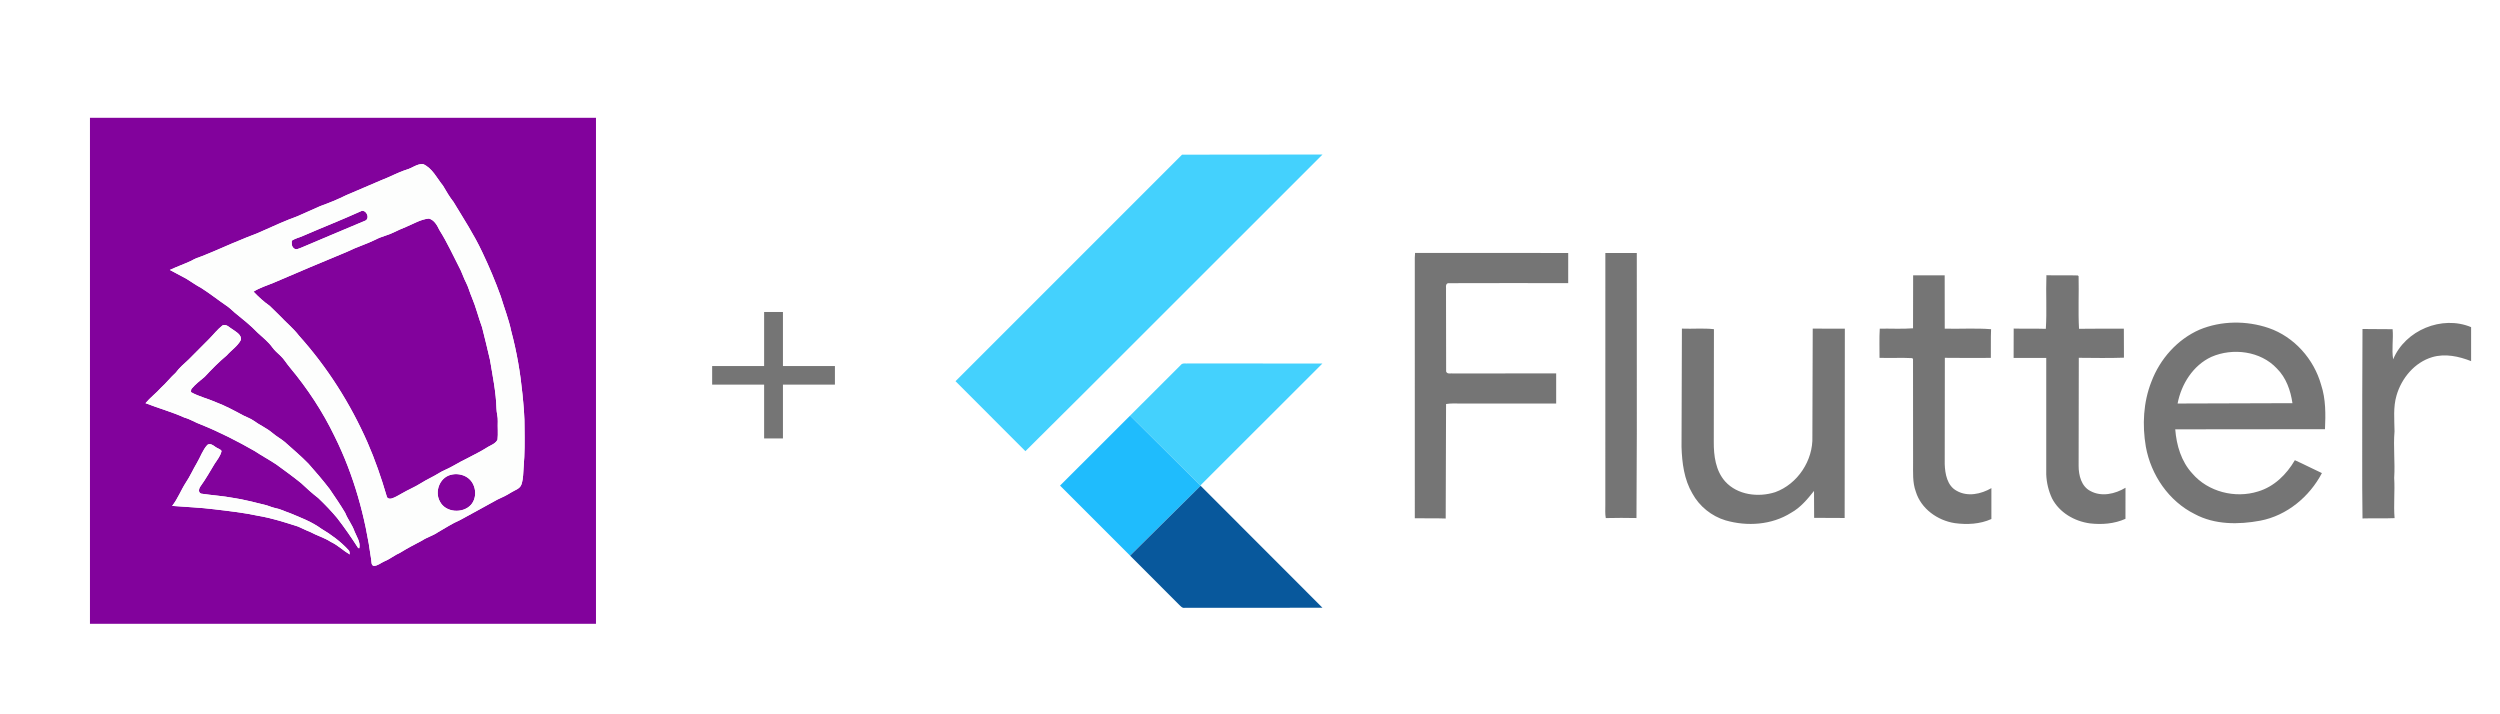
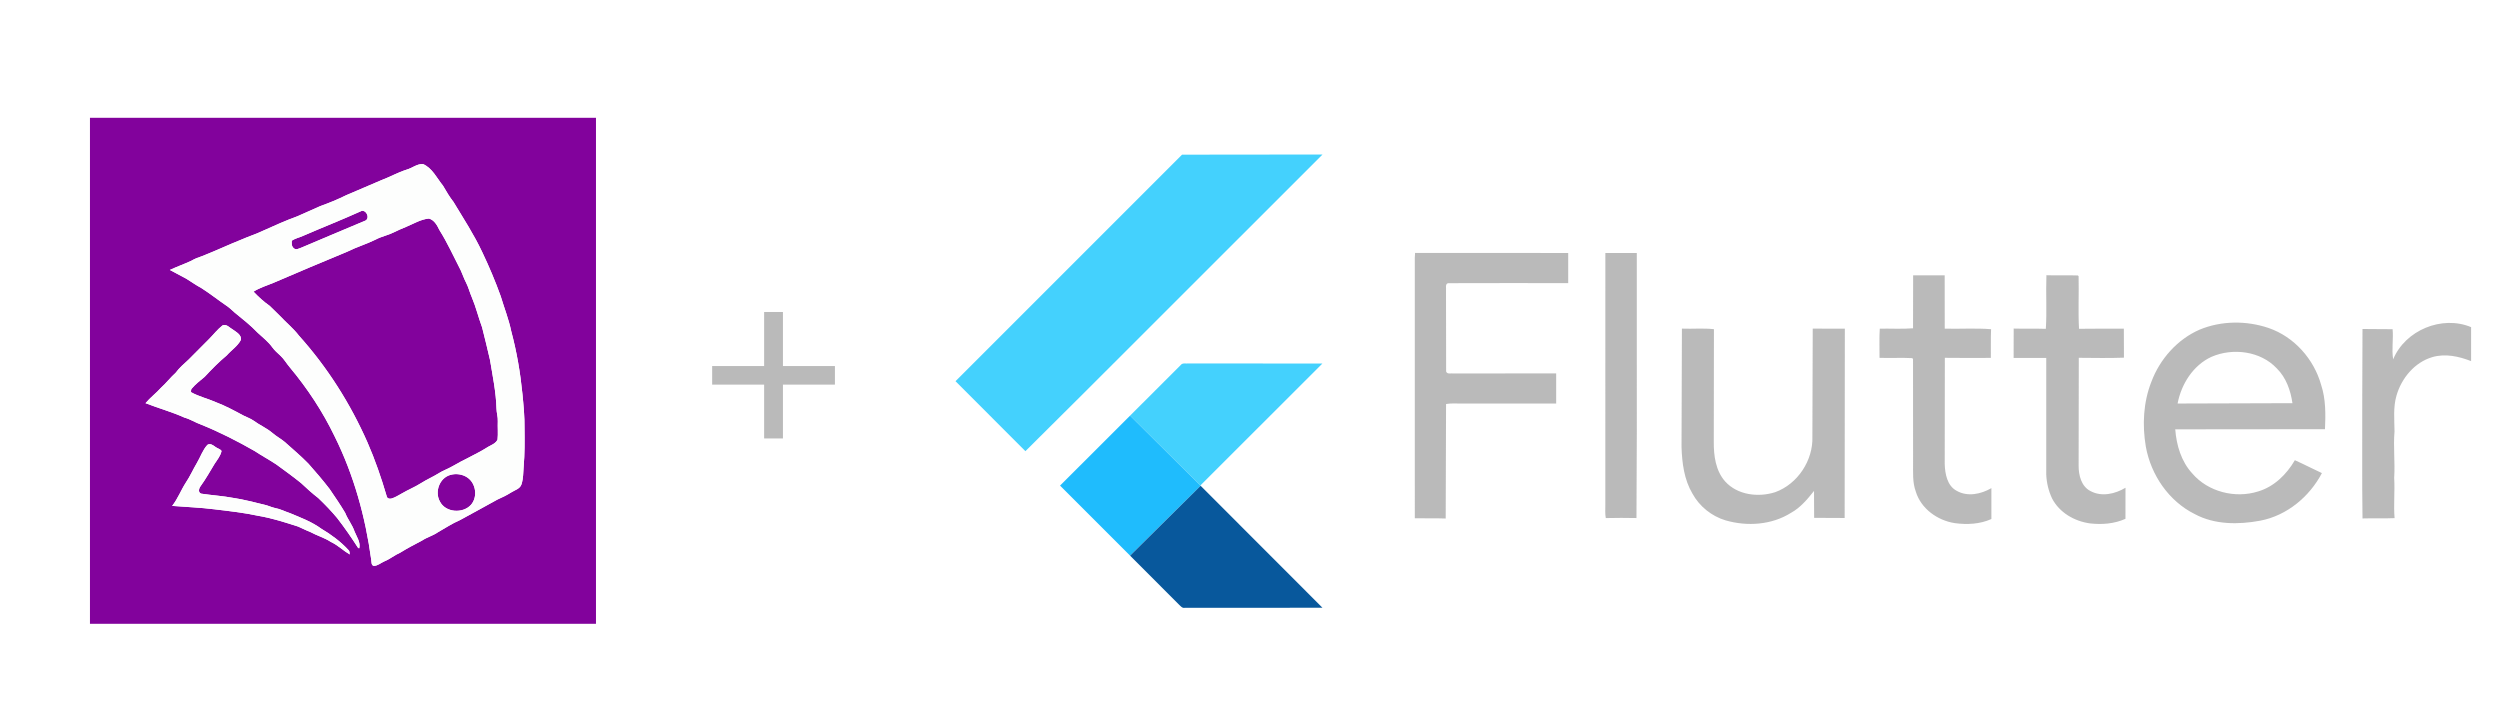
<svg xmlns="http://www.w3.org/2000/svg" viewBox="0 0 953 272" version="1.1" id="svg34">
  <defs id="defs38" />
  <path d="m 450.596,58.958 53.555,-0.059 -89.85,89.804 -23.417,23.286 -26.643,-26.676 z m -0.498,80.185 c 0.695,-0.918 1.974,-0.466 2.944,-0.584 l 51.063,0.013 -46.538,46.492 -26.781,-26.617 z" fill="#44d1fd" id="path26" style="stroke-width:0.656" />
-   <path opacity="0.54" d="m 539.423,96.414 58.381,0.02 -0.006,11.495 c -15.272,0 -30.551,-0.046 -45.83,0.02 -1.167,0.387 -0.616,1.849 -0.748,2.748 l 0.046,30.918 c 0.387,1.161 1.856,0.603 2.761,0.748 l 39.187,-0.02 v 11.482 c -12.184,-0.006 -24.361,-0.006 -36.545,0 -1.81,-0.006 -3.639,-0.118 -5.43,0.19 l -0.138,43.646 c -3.928,-0.157 -7.849,-0.013 -11.777,-0.098 l -0.006,-99.293 z m 72.539,0.02 h 11.987 l 0.006,68.696 -0.131,32.348 c -3.902,-0.072 -7.803,-0.092 -11.698,0.013 -0.302,-1.6 -0.177,-3.226 -0.177,-4.839 z m 117.326,8.518 12.026,0.006 0.02,20.328 c 5.882,0.144 11.797,-0.262 17.666,0.203 -0.164,3.646 -0.026,7.292 -0.092,10.938 -5.849,0.013 -11.692,0.059 -17.535,-0.026 l -0.046,40.486 c 0.125,3.751 0.925,8.282 4.571,10.217 4.164,2.367 9.279,1.252 13.22,-1.03 V 197.851 c -4.341,1.967 -9.292,2.203 -13.954,1.567 -6.571,-1.003 -12.866,-5.482 -14.853,-11.994 -1.318,-3.567 -1.016,-7.416 -1.043,-11.141 l -0.026,-39.43 -0.295,-0.334 c -4.151,-0.223 -8.315,0.033 -12.472,-0.111 0.026,-3.712 -0.144,-7.423 0.092,-11.128 4.223,-0.072 8.466,0.19 12.682,-0.131 z m 50.807,-0.039 c 4,0.138 8,-0.046 11.994,0.092 l 0.275,0.302 c 0.151,6.675 -0.203,13.371 0.157,20.033 5.698,-0.105 11.397,-0.02 17.089,-0.052 l 0.039,11.056 c -5.731,0.216 -11.482,0.085 -17.213,0.052 l -0.066,41.187 c -0.006,3.587 1.03,7.83 4.498,9.594 4.256,2.321 9.416,1.128 13.371,-1.246 l -0.013,11.843 c -4.216,1.902 -8.971,2.269 -13.521,1.744 -5.908,-0.787 -11.692,-4.125 -14.466,-9.535 -1.338,-2.833 -2.085,-5.967 -2.21,-9.095 V 136.441 c -4.151,-0.006 -8.295,0.013 -12.439,0 l 0.026,-11.194 c 4.085,0.111 8.171,-0.033 12.256,0.105 0.433,-6.794 -0.033,-13.633 0.223,-20.44 z m 58.374,20.754 c 8.302,-3.443 17.882,-3.508 26.361,-0.623 9.712,3.351 17.226,11.823 19.981,21.653 1.803,5.449 1.731,11.239 1.475,16.905 l -57.083,0.059 c 0.472,6.079 2.289,12.276 6.512,16.84 6,6.997 16.328,9.594 25.049,6.846 6.118,-1.803 10.892,-6.512 14.033,-11.921 3.475,1.554 6.853,3.325 10.315,4.918 -4.734,9.023 -13.344,16.19 -23.463,18.131 -8.308,1.554 -17.397,1.593 -25.017,-2.511 -9.889,-4.912 -16.695,-14.912 -18.636,-25.666 -1.41,-8.262 -0.971,-17.003 2.138,-24.846 3.259,-8.61 9.849,-16.066 18.335,-19.784 m 4.518,10.367 c -6.984,3.226 -11.482,10.394 -12.885,17.79 l 43.778,-0.138 c -0.695,-4.833 -2.413,-9.744 -5.954,-13.239 -6.203,-6.649 -16.807,-7.948 -24.938,-4.413 z m 69.286,0.951 c 4.571,-11.102 18.61,-16.931 29.712,-12.282 v 12.958 c -4.662,-1.836 -9.889,-2.971 -14.813,-1.521 -6.728,2 -11.705,8 -13.613,14.603 -1.311,4.459 -0.82,9.115 -0.767,13.685 -0.511,5.915 0.256,11.836 -0.131,17.751 0.315,5.108 -0.275,10.217 0.157,15.331 -4.079,0.197 -8.157,-0.013 -12.23,0.125 -0.236,-15.417 -0.033,-30.84 -0.098,-46.263 l 0.092,-25.961 c 3.823,0.105 7.653,-0.013 11.482,0.079 0.348,3.83 -0.426,7.679 0.21,11.495 z m -271.131,-11.718 c 4.066,0.17 8.164,-0.243 12.21,0.216 l -0.059,42.978 c -0.039,5.253 0.708,10.99 4.341,15.069 4.689,5.194 12.63,6.144 19.043,4.092 8.571,-3.069 14.551,-12.144 14.203,-21.22 l 0.131,-41.135 12.243,0.026 -0.072,72.165 c -3.882,-0.066 -7.757,0 -11.633,-0.046 l -0.046,-10.269 c -2.512,3.154 -5.148,6.348 -8.748,8.335 -7.371,4.649 -16.721,5.266 -24.977,2.885 -5.325,-1.607 -9.961,-5.338 -12.63,-10.217 -3.167,-5.364 -3.967,-11.705 -4.151,-17.817 z" id="path28" style="stroke-width:0.656" />
+   <path opacity="0.54" d="m 539.423,96.414 58.381,0.02 -0.006,11.495 c -15.272,0 -30.551,-0.046 -45.83,0.02 -1.167,0.387 -0.616,1.849 -0.748,2.748 l 0.046,30.918 c 0.387,1.161 1.856,0.603 2.761,0.748 l 39.187,-0.02 v 11.482 c -12.184,-0.006 -24.361,-0.006 -36.545,0 -1.81,-0.006 -3.639,-0.118 -5.43,0.19 l -0.138,43.646 c -3.928,-0.157 -7.849,-0.013 -11.777,-0.098 l -0.006,-99.293 z m 72.539,0.02 h 11.987 l 0.006,68.696 -0.131,32.348 c -3.902,-0.072 -7.803,-0.092 -11.698,0.013 -0.302,-1.6 -0.177,-3.226 -0.177,-4.839 z m 117.326,8.518 12.026,0.006 0.02,20.328 c 5.882,0.144 11.797,-0.262 17.666,0.203 -0.164,3.646 -0.026,7.292 -0.092,10.938 -5.849,0.013 -11.692,0.059 -17.535,-0.026 l -0.046,40.486 c 0.125,3.751 0.925,8.282 4.571,10.217 4.164,2.367 9.279,1.252 13.22,-1.03 V 197.851 c -4.341,1.967 -9.292,2.203 -13.954,1.567 -6.571,-1.003 -12.866,-5.482 -14.853,-11.994 -1.318,-3.567 -1.016,-7.416 -1.043,-11.141 l -0.026,-39.43 -0.295,-0.334 c -4.151,-0.223 -8.315,0.033 -12.472,-0.111 0.026,-3.712 -0.144,-7.423 0.092,-11.128 4.223,-0.072 8.466,0.19 12.682,-0.131 z m 50.807,-0.039 c 4,0.138 8,-0.046 11.994,0.092 l 0.275,0.302 c 0.151,6.675 -0.203,13.371 0.157,20.033 5.698,-0.105 11.397,-0.02 17.089,-0.052 l 0.039,11.056 c -5.731,0.216 -11.482,0.085 -17.213,0.052 l -0.066,41.187 c -0.006,3.587 1.03,7.83 4.498,9.594 4.256,2.321 9.416,1.128 13.371,-1.246 l -0.013,11.843 c -4.216,1.902 -8.971,2.269 -13.521,1.744 -5.908,-0.787 -11.692,-4.125 -14.466,-9.535 -1.338,-2.833 -2.085,-5.967 -2.21,-9.095 V 136.441 c -4.151,-0.006 -8.295,0.013 -12.439,0 l 0.026,-11.194 c 4.085,0.111 8.171,-0.033 12.256,0.105 0.433,-6.794 -0.033,-13.633 0.223,-20.44 z m 58.374,20.754 c 8.302,-3.443 17.882,-3.508 26.361,-0.623 9.712,3.351 17.226,11.823 19.981,21.653 1.803,5.449 1.731,11.239 1.475,16.905 l -57.083,0.059 c 0.472,6.079 2.289,12.276 6.512,16.84 6,6.997 16.328,9.594 25.049,6.846 6.118,-1.803 10.892,-6.512 14.033,-11.921 3.475,1.554 6.853,3.325 10.315,4.918 -4.734,9.023 -13.344,16.19 -23.463,18.131 -8.308,1.554 -17.397,1.593 -25.017,-2.511 -9.889,-4.912 -16.695,-14.912 -18.636,-25.666 -1.41,-8.262 -0.971,-17.003 2.138,-24.846 3.259,-8.61 9.849,-16.066 18.335,-19.784 m 4.518,10.367 c -6.984,3.226 -11.482,10.394 -12.885,17.79 l 43.778,-0.138 c -0.695,-4.833 -2.413,-9.744 -5.954,-13.239 -6.203,-6.649 -16.807,-7.948 -24.938,-4.413 z m 69.286,0.951 c 4.571,-11.102 18.61,-16.931 29.712,-12.282 v 12.958 c -4.662,-1.836 -9.889,-2.971 -14.813,-1.521 -6.728,2 -11.705,8 -13.613,14.603 -1.311,4.459 -0.82,9.115 -0.767,13.685 -0.511,5.915 0.256,11.836 -0.131,17.751 0.315,5.108 -0.275,10.217 0.157,15.331 -4.079,0.197 -8.157,-0.013 -12.23,0.125 -0.236,-15.417 -0.033,-30.84 -0.098,-46.263 l 0.092,-25.961 c 3.823,0.105 7.653,-0.013 11.482,0.079 0.348,3.83 -0.426,7.679 0.21,11.495 z m -271.131,-11.718 c 4.066,0.17 8.164,-0.243 12.21,0.216 l -0.059,42.978 c -0.039,5.253 0.708,10.99 4.341,15.069 4.689,5.194 12.63,6.144 19.043,4.092 8.571,-3.069 14.551,-12.144 14.203,-21.22 l 0.131,-41.135 12.243,0.026 -0.072,72.165 c -3.882,-0.066 -7.757,0 -11.633,-0.046 l -0.046,-10.269 c -2.512,3.154 -5.148,6.348 -8.748,8.335 -7.371,4.649 -16.721,5.266 -24.977,2.885 -5.325,-1.607 -9.961,-5.338 -12.63,-10.217 -3.167,-5.364 -3.967,-11.705 -4.151,-17.817 z" id="path28" style="stroke-width:0.656;fill:#808080" />
  <path fill="#1fbcfd" d="m 404.09,185.11 26.695,-26.663 26.781,26.617 0.111,0.118 -26.886,26.636 z" id="path30" style="stroke-width:0.656" />
  <path fill="#08589c" d="m 430.792,211.819 26.886,-26.636 46.446,46.492 c -17.495,0.039 -34.984,-0.013 -52.473,0.026 -0.997,0.223 -1.613,-0.689 -2.249,-1.252 z" id="path32" style="stroke-width:0.656" />
  <g id="g75" transform="matrix(0.3767455,0,0,0.3767455,34.292,44.91039)">
    <g id="#82029cff">
      <path fill="#82029c" opacity="1" d="M 0,0 H 512 V 512 H 0 V 0 m 320.47,52.43 c -9.03,2.86 -17.3,7.57 -26.15,10.89 -11.68,4.99 -23.32,10.04 -35.01,14.98 -8.48,4.2 -17.23,7.81 -26.14,10.98 -7.79,3.45 -15.54,6.99 -23.36,10.38 -11.5,4.19 -22.69,9.14 -33.81,14.21 -7.42,3.58 -15.3,6.06 -22.83,9.38 -13.45,5.36 -26.54,11.57 -40.04,16.83 -3.63,1.18 -7.2,2.57 -10.49,4.53 -7.14,3.37 -14.65,5.93 -21.77,9.33 5.46,2.96 10.98,5.81 16.45,8.77 5.2,3.14 10.09,6.77 15.47,9.6 8.68,5.52 16.73,11.96 25.23,17.74 2.94,1.97 5.54,4.39 8.13,6.79 8.01,6.62 16.31,12.98 23.47,20.55 5.18,4.81 10.9,9.19 15.03,15.01 2.2,3.1 5.14,5.53 7.89,8.12 3.87,3.53 6.41,8.18 9.81,12.13 17.79,21.33 33.21,44.7 45.26,69.75 19.39,39.02 31.12,81.54 36.97,124.62 0.45,2.14 -0.21,5.59 2.52,6.35 4.01,0.01 7.15,-3 10.67,-4.53 5.75,-2.32 10.52,-6.41 16.2,-8.88 7.12,-4.39 14.5,-8.31 21.93,-12.15 5.14,-3.45 11.26,-4.99 16.32,-8.56 7.29,-4.13 14.27,-8.81 21.99,-12.12 12.65,-6.95 25.37,-13.76 37.96,-20.82 4.76,-2.14 9.49,-4.35 13.9,-7.19 3.75,-2.43 9.2,-3.64 10.61,-8.45 1.79,-5.7 1.76,-11.75 2.14,-17.65 1.17,-12.97 1,-26.02 0.87,-39.03 0.16,-11.52 -0.95,-23 -2.08,-34.45 -2.11,-21.46 -5.76,-42.78 -11.35,-63.62 -2.5,-12.15 -7.14,-23.68 -10.69,-35.53 -5.44,-15.09 -11.68,-29.89 -18.59,-44.35 -8.28,-17.74 -19.04,-34.16 -29.12,-50.89 -4.05,-5.14 -7.32,-10.78 -10.6,-16.41 -6.27,-7.7 -10.77,-17.85 -20.37,-22 -5.98,-0.21 -10.85,4.11 -16.42,5.69 m -199.8,171.24 c -7.03,6.97 -14.03,13.97 -20.95,21.05 -4.48,4.2 -9.26,8.11 -12.88,13.13 -5.28,4.74 -9.57,10.42 -14.85,15.17 -4.92,5.58 -11.01,10 -15.77,15.72 13.04,5.11 26.61,8.81 39.38,14.58 5.96,1.62 11.13,5.1 16.93,7.13 18.74,7.57 36.76,16.77 54.28,26.81 7.06,4.69 14.53,8.72 21.61,13.38 8.43,6.21 16.98,12.26 25.1,18.88 5.67,5.34 11.46,10.57 17.62,15.34 6.66,6.34 13.04,12.99 18.94,20.05 7.58,9.78 14.64,19.96 21.29,30.38 0.29,0.06 0.85,0.19 1.14,0.25 1.43,-6.26 -2.63,-11.54 -4.81,-17.03 -2.25,-6.71 -6.88,-12.22 -9.45,-18.78 -4.89,-8.28 -10.39,-16.2 -15.78,-24.17 -6.79,-8.83 -14.03,-17.29 -21.43,-25.62 -7.58,-7.78 -15.91,-14.76 -24,-21.99 -4.01,-3.37 -8.71,-5.8 -12.65,-9.27 -5.75,-4.87 -12.78,-7.79 -18.81,-12.25 -3.11,-2.19 -6.74,-3.39 -10.1,-5.1 -9.18,-4.9 -18.35,-9.94 -28.11,-13.61 -8.26,-3.66 -17.22,-5.67 -25.13,-10.14 0.12,-1.2 -0.21,-2.66 0.76,-3.59 3.78,-4.59 8.58,-8.11 13.07,-11.92 7.07,-7.6 14.34,-15.04 22.34,-21.67 4.66,-5.33 11.01,-9.32 14.33,-15.73 0.79,-5.02 -4.61,-7.85 -8.05,-10.35 -3.29,-1.71 -6.38,-6 -10.48,-4.31 -5.1,3.92 -9.03,9.11 -13.54,13.66 m -1.81,107.23 c -4.86,5.23 -7.02,12.26 -10.64,18.3 -3.89,6.52 -6.91,13.53 -11.16,19.83 -4.96,7.67 -8.19,16.43 -13.88,23.64 14.24,1.19 28.54,1.63 42.72,3.44 14.8,1.78 29.64,3.43 44.22,6.56 13.82,2.32 27.18,6.64 40.48,10.9 4.16,1.77 8.14,3.92 12.37,5.52 6.81,3.76 14.42,5.78 20.93,10.13 6.95,3.2 12.4,8.73 18.91,12.59 -0.18,-1.53 0.09,-3.33 -1.22,-4.43 -7.93,-8.61 -17.42,-15.63 -27.45,-21.58 -9.46,-6.94 -20.54,-11.1 -31.28,-15.61 -5.3,-1.74 -10.28,-4.45 -15.82,-5.42 -3.63,-0.79 -6.97,-2.55 -10.62,-3.3 -10.35,-2.43 -20.62,-5.28 -31.16,-6.83 -10.82,-2.05 -21.84,-2.73 -32.72,-4.35 -3.35,-1.11 -2.36,-5.33 -0.67,-7.48 5.25,-7.27 9.65,-15.1 14.29,-22.77 2.68,-4.09 5.99,-8.01 6.98,-12.94 -1.33,-2.13 -4.24,-2.55 -6.16,-4.08 -2.28,-1.66 -5.3,-4.02 -8.12,-2.12 z" id="path42" />
      <path fill="#82029c" opacity="1" d="m 273.63,94.75 c 5.28,-3.06 10.13,6.19 5.3,9.16 -21.53,9.22 -43.27,18.02 -64.76,27.34 -2.5,0.85 -5.74,2.98 -8.04,0.6 -2.24,-1.85 -2.06,-4.95 -1.9,-7.56 3.47,-2.27 7.59,-3.15 11.34,-4.82 19.29,-8.39 38.89,-16.04 58.06,-24.72 z" id="path44" />
      <path fill="#82029c" opacity="1" d="m 319.55,110.49 c 7.68,-3.12 15.01,-7.81 23.42,-8.56 5.42,1.46 8.31,6.84 10.58,11.55 8.27,13.11 14.58,27.3 21.7,41.03 1.82,3.99 3.17,8.19 5.23,12.09 2.5,4.8 3.74,10.11 5.91,15.05 4.21,9.88 6.66,20.38 10.4,30.43 2.76,10.97 5.48,21.96 8,33 2.68,16.24 6.07,32.46 6.54,48.98 0.03,4.34 1.55,8.54 1.32,12.9 -0.26,6.19 0.41,12.42 -0.24,18.58 -1.77,3.92 -6.12,5.41 -9.6,7.4 -11.79,7.51 -24.75,12.93 -36.79,20.01 -4.09,2.39 -8.64,3.88 -12.65,6.41 -6.01,3.79 -12.59,6.57 -18.57,10.4 -6.26,3.95 -13.16,6.71 -19.51,10.48 -3.36,1.85 -6.65,4 -10.38,5.04 -1.93,0.55 -4.41,-0.3 -4.69,-2.51 -5.44,-18.5 -11.72,-36.78 -19.47,-54.45 -17.32,-39.25 -40.55,-75.92 -69.24,-107.84 -5.56,-7.37 -12.85,-13.13 -19.09,-19.88 -3.6,-3.4 -6.97,-7.03 -10.61,-10.37 -5.96,-4.13 -11.31,-9.1 -16.31,-14.33 6.11,-3.9 13.14,-6.07 19.82,-8.77 24.92,-10.84 50.03,-21.23 75.1,-31.71 9.32,-4.68 19.39,-7.6 28.72,-12.25 5.73,-3.1 12.23,-4.25 18.04,-7.16 4.06,-1.99 8.17,-3.86 12.37,-5.52 z" id="path46" />
      <path fill="#82029c" opacity="1" d="m 364.36,361.41 c 5.89,-1.77 12.54,-0.89 17.63,2.62 8.62,5.95 10.47,19.53 3.62,27.47 -8.3,9.26 -25.99,8.02 -31.64,-3.48 -5.26,-9.68 -0.35,-23.36 10.39,-26.61 z" id="path48" />
    </g>
    <g id="#fdfefdff">
      <path fill="#fdfefd" opacity="1" d="m 320.47,52.43 c 5.57,-1.58 10.44,-5.9 16.42,-5.69 9.6,4.15 14.1,14.3 20.37,22 3.28,5.63 6.55,11.27 10.6,16.41 10.08,16.73 20.84,33.15 29.12,50.89 6.91,14.46 13.15,29.26 18.59,44.35 3.55,11.85 8.19,23.38 10.69,35.53 5.59,20.84 9.24,42.16 11.35,63.62 1.13,11.45 2.24,22.93 2.08,34.45 0.13,13.01 0.3,26.06 -0.87,39.03 -0.38,5.9 -0.35,11.95 -2.14,17.65 -1.41,4.81 -6.86,6.02 -10.61,8.45 -4.41,2.84 -9.14,5.05 -13.9,7.19 -12.59,7.06 -25.31,13.87 -37.96,20.82 -7.72,3.31 -14.7,7.99 -21.99,12.12 -5.06,3.57 -11.18,5.11 -16.32,8.56 -7.43,3.84 -14.81,7.76 -21.93,12.15 -5.68,2.47 -10.45,6.56 -16.2,8.88 -3.52,1.53 -6.66,4.54 -10.67,4.53 -2.73,-0.76 -2.07,-4.21 -2.52,-6.35 -5.85,-43.08 -17.58,-85.6 -36.97,-124.62 -12.05,-25.05 -27.47,-48.42 -45.26,-69.75 -3.4,-3.95 -5.94,-8.6 -9.81,-12.13 -2.75,-2.59 -5.69,-5.02 -7.89,-8.12 -4.13,-5.82 -9.85,-10.2 -15.03,-15.01 -7.16,-7.57 -15.46,-13.93 -23.47,-20.55 -2.59,-2.4 -5.19,-4.82 -8.13,-6.79 -8.5,-5.78 -16.55,-12.22 -25.23,-17.74 -5.38,-2.83 -10.27,-6.46 -15.47,-9.6 -5.47,-2.96 -10.99,-5.81 -16.45,-8.77 7.12,-3.4 14.63,-5.96 21.77,-9.33 3.29,-1.96 6.86,-3.35 10.49,-4.53 13.5,-5.26 26.59,-11.47 40.04,-16.83 7.53,-3.32 15.41,-5.8 22.83,-9.38 11.12,-5.07 22.31,-10.02 33.81,-14.21 7.82,-3.39 15.57,-6.93 23.36,-10.38 8.91,-3.17 17.66,-6.78 26.14,-10.98 11.69,-4.94 23.33,-9.99 35.01,-14.98 8.85,-3.32 17.12,-8.03 26.15,-10.89 m -46.84,42.32 c -19.17,8.68 -38.77,16.33 -58.06,24.72 -3.75,1.67 -7.87,2.55 -11.34,4.82 -0.16,2.61 -0.34,5.71 1.9,7.56 2.3,2.38 5.54,0.25 8.04,-0.6 21.49,-9.32 43.23,-18.12 64.76,-27.34 4.83,-2.97 -0.02,-12.22 -5.3,-9.16 m 45.92,15.74 c -4.2,1.66 -8.31,3.53 -12.37,5.52 -5.81,2.91 -12.31,4.06 -18.04,7.16 -9.33,4.65 -19.4,7.57 -28.72,12.25 -25.07,10.48 -50.18,20.87 -75.1,31.71 -6.68,2.7 -13.71,4.87 -19.82,8.77 5,5.23 10.35,10.2 16.31,14.33 3.64,3.34 7.01,6.97 10.61,10.37 6.24,6.75 13.53,12.51 19.09,19.88 28.69,31.92 51.92,68.59 69.24,107.84 7.75,17.67 14.03,35.95 19.47,54.45 0.28,2.21 2.76,3.06 4.69,2.51 3.73,-1.04 7.02,-3.19 10.38,-5.04 6.35,-3.77 13.25,-6.53 19.51,-10.48 5.98,-3.83 12.56,-6.61 18.57,-10.4 4.01,-2.53 8.56,-4.02 12.65,-6.41 12.04,-7.08 25,-12.5 36.79,-20.01 3.48,-1.99 7.83,-3.48 9.6,-7.4 0.65,-6.16 -0.02,-12.39 0.24,-18.58 0.23,-4.36 -1.29,-8.56 -1.32,-12.9 -0.47,-16.52 -3.86,-32.74 -6.54,-48.98 -2.52,-11.04 -5.24,-22.03 -8,-33 -3.74,-10.05 -6.19,-20.55 -10.4,-30.43 -2.17,-4.94 -3.41,-10.25 -5.91,-15.05 -2.06,-3.9 -3.41,-8.1 -5.23,-12.09 -7.12,-13.73 -13.43,-27.92 -21.7,-41.03 -2.27,-4.71 -5.16,-10.09 -10.58,-11.55 -8.41,0.75 -15.74,5.44 -23.42,8.56 m 44.81,250.92 c -10.74,3.25 -15.65,16.93 -10.39,26.61 5.65,11.5 23.34,12.74 31.64,3.48 6.85,-7.94 5,-21.52 -3.62,-27.47 -5.09,-3.51 -11.74,-4.39 -17.63,-2.62 z" id="path51" />
      <path fill="#fdfefd" opacity="1" d="m 120.67,223.67 c 4.51,-4.55 8.44,-9.74 13.54,-13.66 4.1,-1.69 7.19,2.6 10.48,4.31 3.44,2.5 8.84,5.33 8.05,10.35 -3.32,6.41 -9.67,10.4 -14.33,15.73 -8,6.63 -15.27,14.07 -22.34,21.67 -4.49,3.81 -9.29,7.33 -13.07,11.92 -0.97,0.93 -0.64,2.39 -0.76,3.59 7.91,4.47 16.87,6.48 25.13,10.14 9.76,3.67 18.93,8.71 28.11,13.61 3.36,1.71 6.99,2.91 10.1,5.1 6.03,4.46 13.06,7.38 18.81,12.25 3.94,3.47 8.64,5.9 12.65,9.27 8.09,7.23 16.42,14.21 24,21.99 7.4,8.33 14.64,16.79 21.43,25.62 5.39,7.97 10.89,15.89 15.78,24.17 2.57,6.56 7.2,12.07 9.45,18.78 2.18,5.49 6.24,10.77 4.81,17.03 -0.29,-0.06 -0.85,-0.19 -1.14,-0.25 -6.65,-10.42 -13.71,-20.6 -21.29,-30.38 -5.9,-7.06 -12.28,-13.71 -18.94,-20.05 -6.16,-4.77 -11.95,-10 -17.62,-15.34 -8.12,-6.62 -16.67,-12.67 -25.1,-18.88 -7.08,-4.66 -14.55,-8.69 -21.61,-13.38 -17.52,-10.04 -35.54,-19.24 -54.28,-26.81 -5.8,-2.03 -10.97,-5.51 -16.93,-7.13 -12.77,-5.77 -26.34,-9.47 -39.38,-14.58 4.76,-5.72 10.85,-10.14 15.77,-15.72 5.28,-4.75 9.57,-10.43 14.85,-15.17 3.62,-5.02 8.4,-8.93 12.88,-13.13 6.92,-7.08 13.92,-14.08 20.95,-21.05 z" id="path53" />
      <path fill="#fdfefd" opacity="1" d="m 118.86,330.9 c 2.82,-1.9 5.84,0.46 8.12,2.12 1.92,1.53 4.83,1.95 6.16,4.08 -0.99,4.93 -4.3,8.85 -6.98,12.94 -4.64,7.67 -9.04,15.5 -14.29,22.77 -1.69,2.15 -2.68,6.37 0.67,7.48 10.88,1.62 21.9,2.3 32.72,4.35 10.54,1.55 20.81,4.4 31.16,6.83 3.65,0.75 6.99,2.51 10.62,3.3 5.54,0.97 10.52,3.68 15.82,5.42 10.74,4.51 21.82,8.67 31.28,15.61 10.03,5.95 19.52,12.97 27.45,21.58 1.31,1.1 1.04,2.9 1.22,4.43 -6.51,-3.86 -11.96,-9.39 -18.91,-12.59 -6.51,-4.35 -14.12,-6.37 -20.93,-10.13 -4.23,-1.6 -8.21,-3.75 -12.37,-5.52 -13.3,-4.26 -26.66,-8.58 -40.48,-10.9 -14.58,-3.13 -29.42,-4.78 -44.22,-6.56 -14.18,-1.81 -28.48,-2.25 -42.72,-3.44 5.69,-7.21 8.92,-15.97 13.88,-23.64 4.25,-6.3 7.27,-13.31 11.16,-19.83 3.62,-6.04 5.78,-13.07 10.64,-18.3 z" id="path55" />
    </g>
  </g>
-   <text xml:space="preserve" style="font-style:normal;font-weight:normal;font-size:99.578px;line-height:1.25;font-family:sans-serif;fill:#000000;fill-opacity:0.541;stroke:none;stroke-width:0.519" x="266.488" y="178.179" id="text79">
-     <tspan id="tspan77" x="266.488" y="178.179" style="font-style:normal;font-variant:normal;font-weight:normal;font-stretch:normal;font-size:99.578px;font-family:'CaskaydiaCove NF';-inkscape-font-specification:'CaskaydiaCove NF';fill:#000000;fill-opacity:0.541;stroke-width:0.519">+</tspan>
+   <text xml:space="preserve" style="font-style:normal;font-weight:normal;font-size:99.578px;line-height:1.25;font-family:sans-serif;fill:#808080;fill-opacity:0.541;stroke:none;stroke-width:0.519;" x="266.488" y="178.179" id="text79">
+     <tspan id="tspan77" x="266.488" y="178.179" style="font-style:normal;font-variant:normal;font-weight:normal;font-stretch:normal;font-size:99.578px;font-family:'CaskaydiaCove NF';-inkscape-font-specification:'CaskaydiaCove NF';fill:#808080;fill-opacity:0.541;stroke-width:0.519;">+</tspan>
  </text>
</svg>
